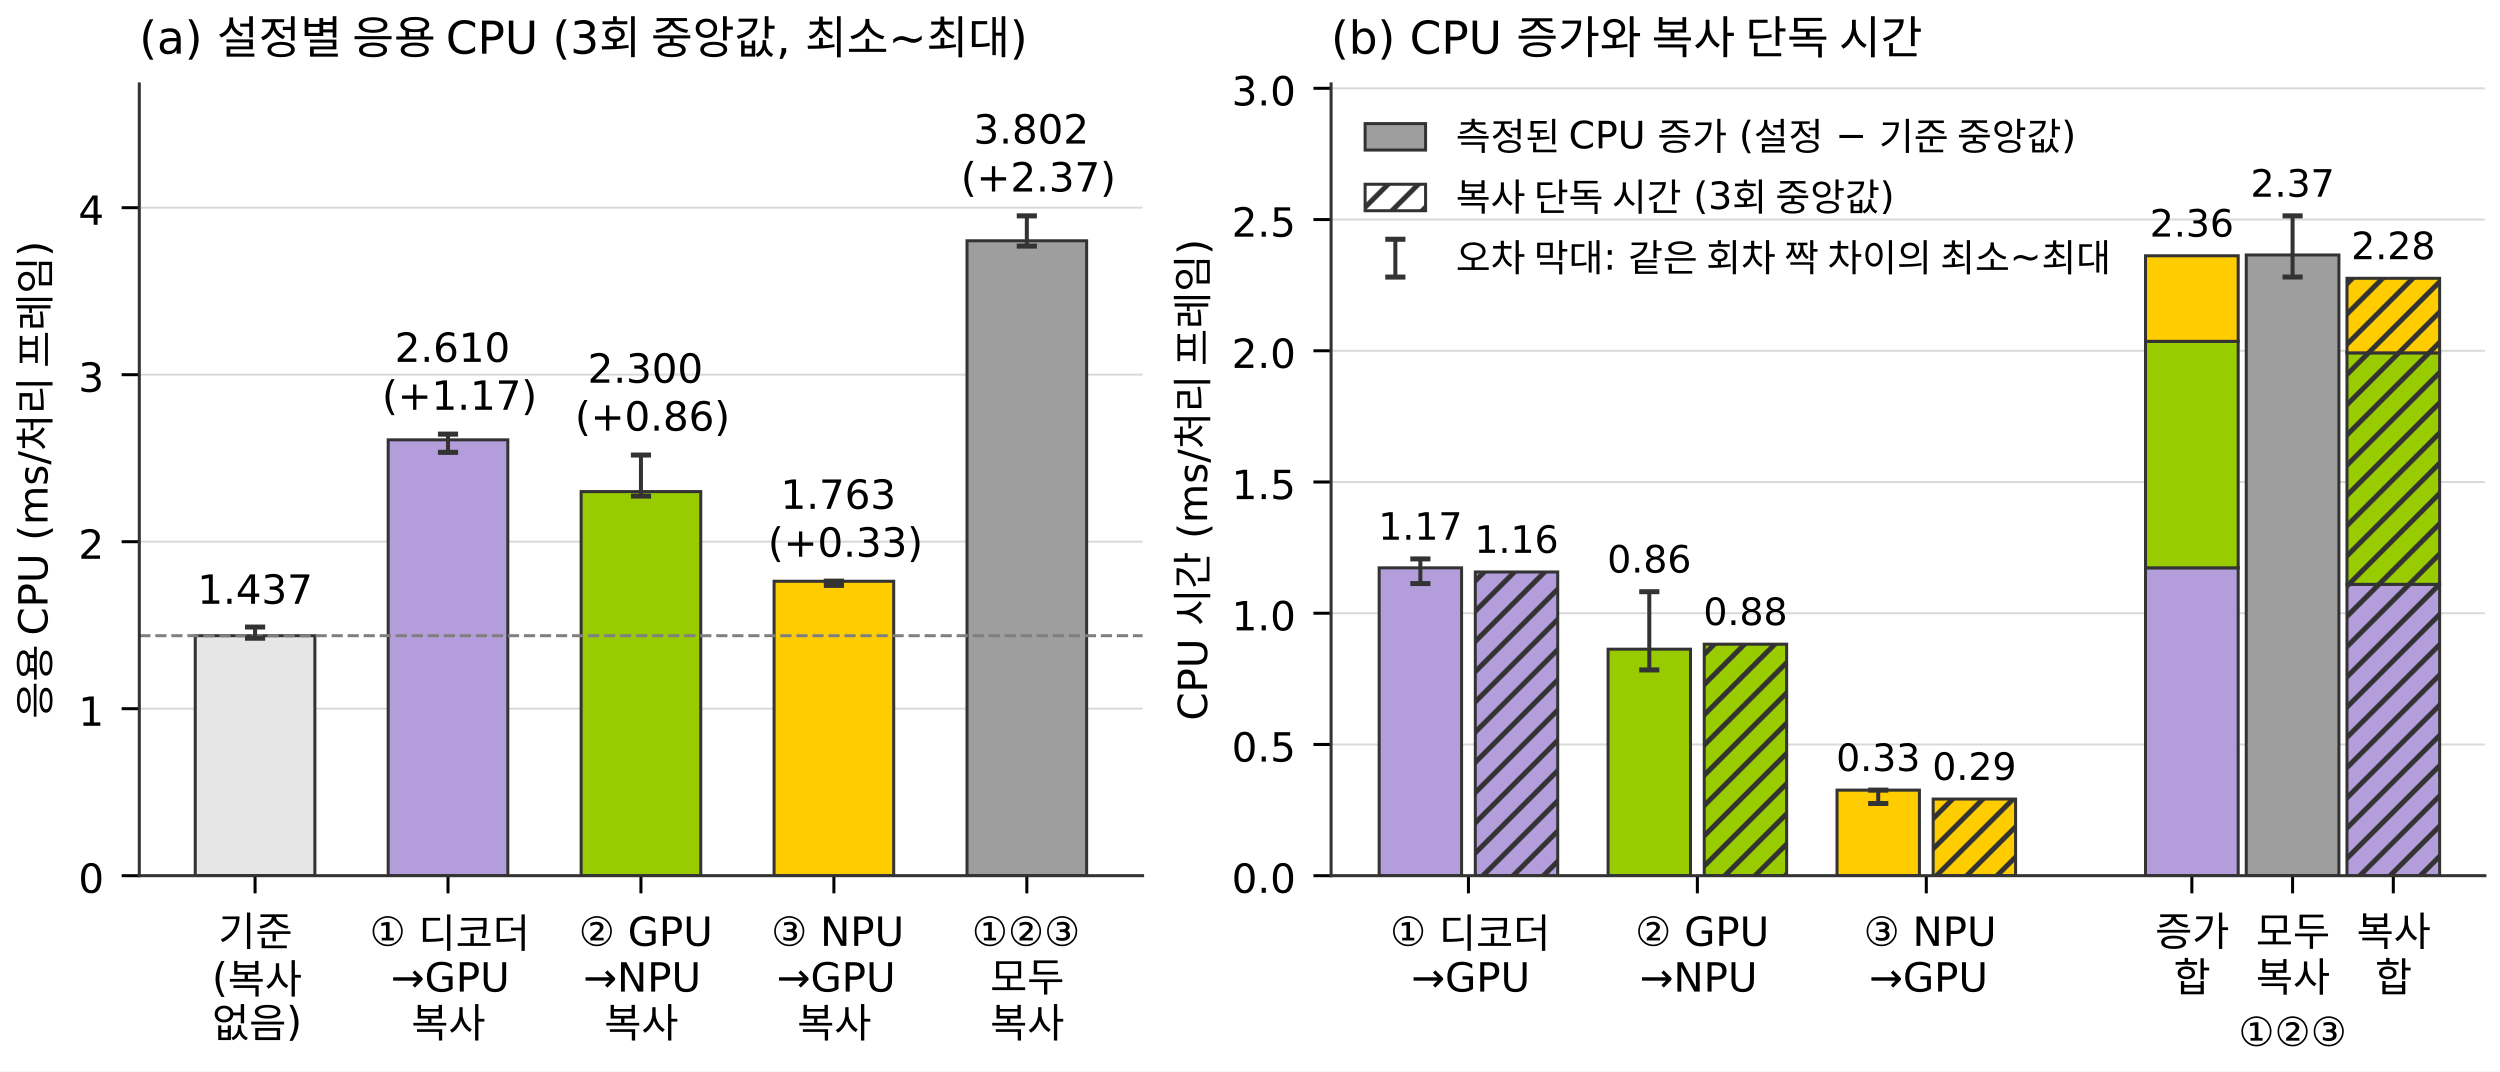
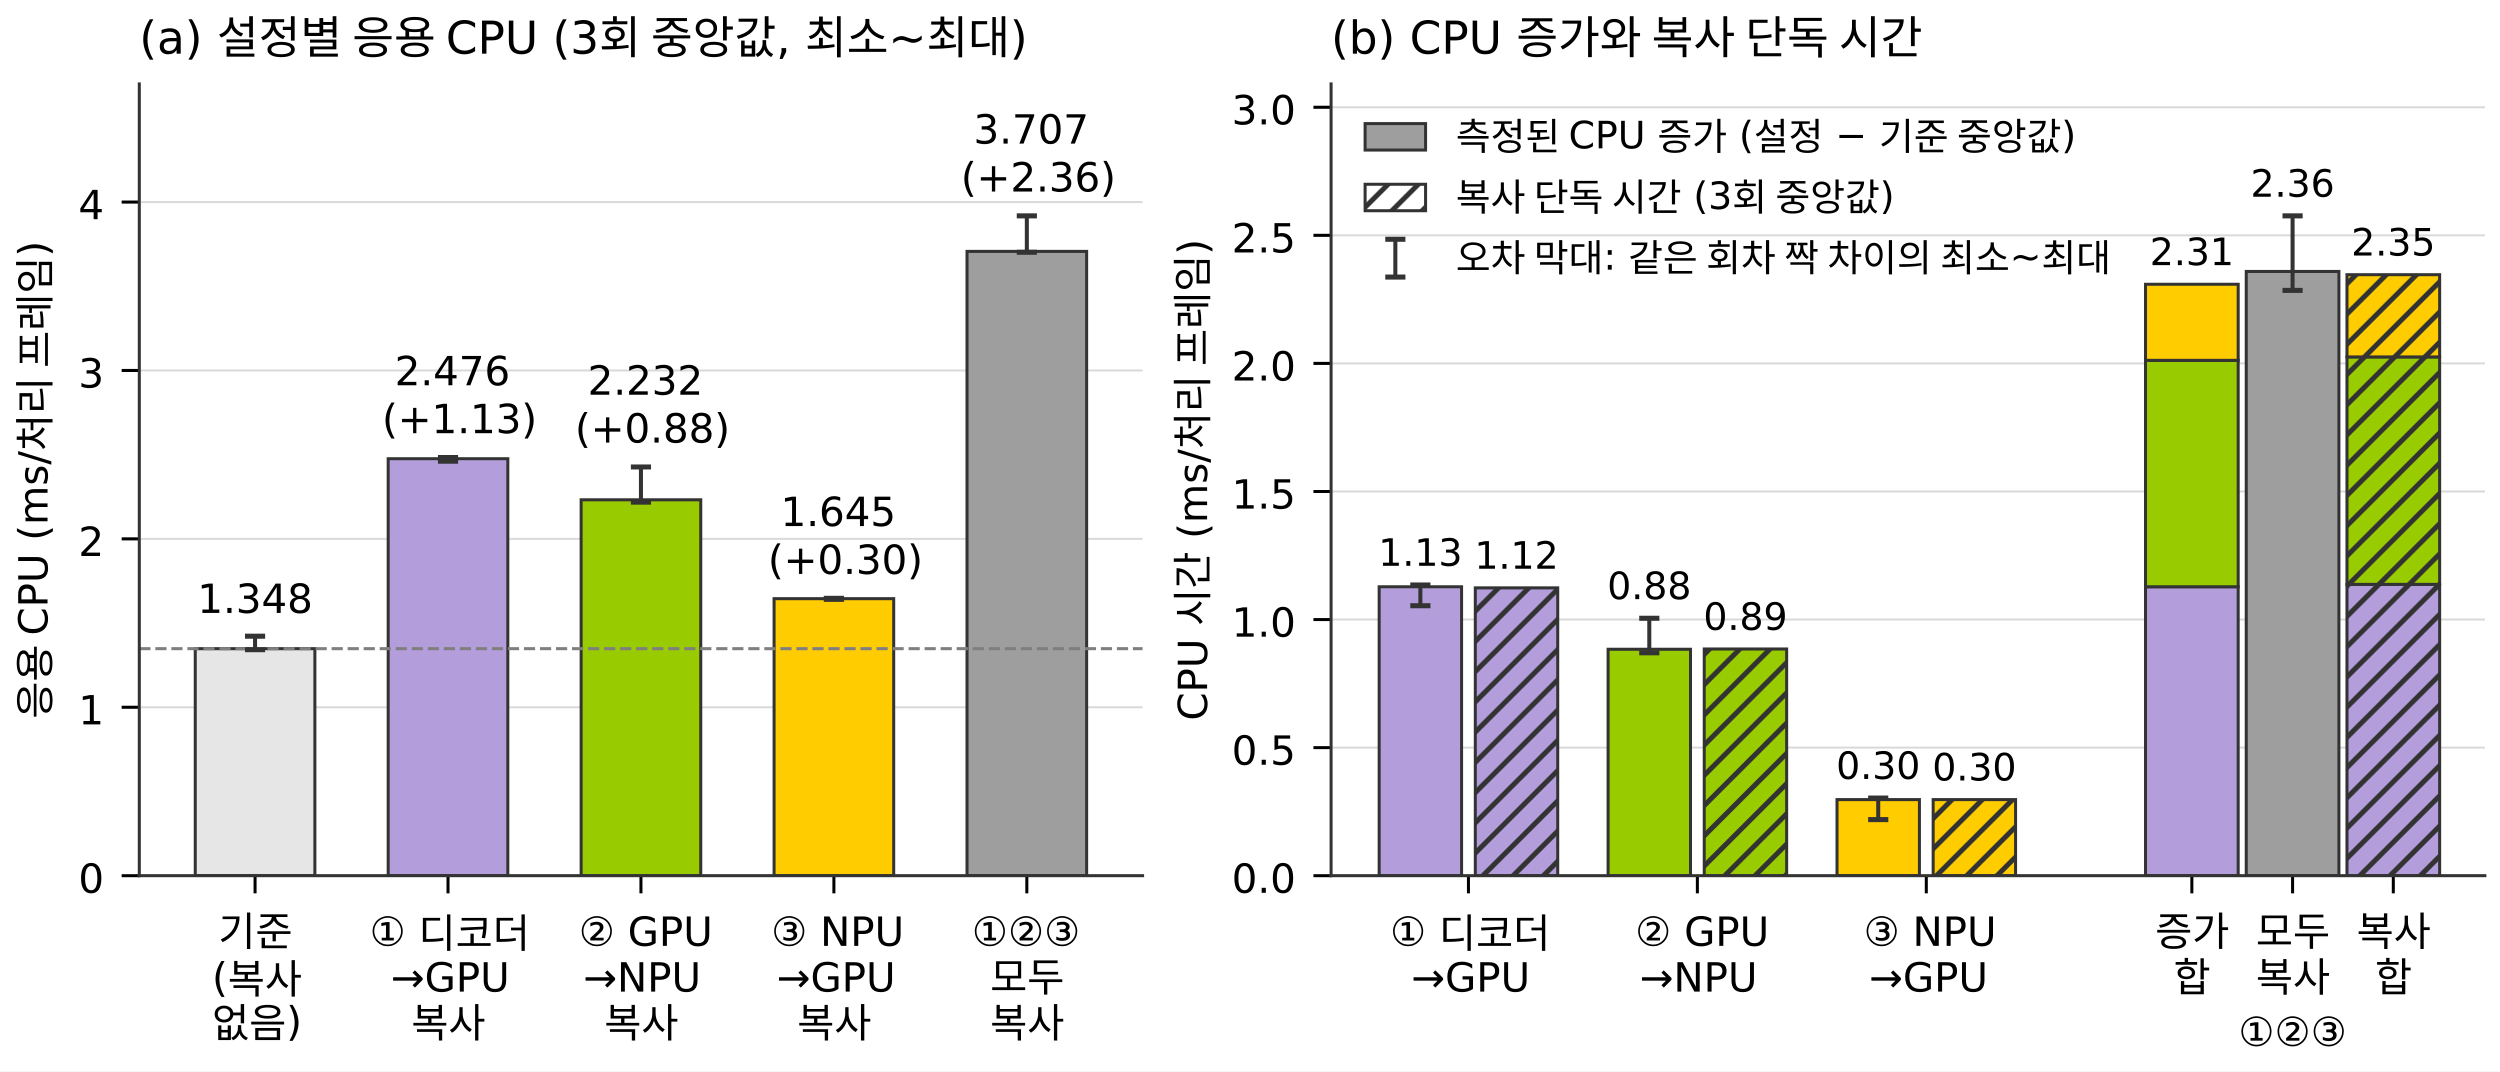
<svg xmlns="http://www.w3.org/2000/svg" xmlns:xlink="http://www.w3.org/1999/xlink" width="496.063pt" height="212.598pt" viewBox="0 0 496.063 212.598" version="1.1">
  <defs>
    <style type="text/css">*{stroke-linejoin: round; stroke-linecap: butt}</style>
  </defs>
  <g id="figure_1">
    <g id="patch_1">
      <path d="M 0 212.598  L 496.063 212.598  L 496.063 0  L 0 0  z " style="fill: #ffffff" />
    </g>
    <g id="axes_1">
      <g id="patch_2">
        <path d="M 27.64 173.758  L 226.72 173.758  L 226.72 16.65  L 27.64 16.65  z " style="fill: #ffffff" />
      </g>
      <g id="matplotlib.axis_1">
        <g id="xtick_1">
          <g id="line2d_1">
            <defs>
              <path id="mfd4e453d5d" d="M 0 0  L 0 3.5  " style="stroke: #000000; stroke-width: 0.6" />
            </defs>
            <g>
              <use xlink:href="#mfd4e453d5d" x="50.611" y="173.758" style="stroke: #000000; stroke-width: 0.6" />
            </g>
          </g>
          <g id="text_1">
            <text style="font-size: 8px; font-family: 'NanumSquare', 'UnDotum', 'DejaVu Sans'" transform="translate(43.33101 187.6782)">기준</text>
            <text style="font-size: 8px; font-family: 'NanumSquare', 'UnDotum', 'DejaVu Sans'" transform="translate(42.07914 196.7582)">(복사</text>
            <text style="font-size: 8px; font-family: 'NanumSquare', 'UnDotum', 'DejaVu Sans'" transform="translate(42.07914 205.8382)">없음)</text>
          </g>
        </g>
        <g id="xtick_2">
          <g id="line2d_2">
            <g>
              <use xlink:href="#mfd4e453d5d" x="88.896" y="173.758" style="stroke: #000000; stroke-width: 0.6" />
            </g>
          </g>
          <g id="text_2">
            <text style="font-size: 8px; font-family: 'NanumSquare', 'UnDotum', 'DejaVu Sans'" transform="translate(73.33563 187.6782)">① 디코더</text>
            <text style="font-size: 8px; font-family: 'NanumSquare', 'UnDotum', 'DejaVu Sans'" transform="translate(77.55188 196.7582)">→GPU</text>
            <text style="font-size: 8px; font-family: 'NanumSquare', 'UnDotum', 'DejaVu Sans'" transform="translate(81.61563 205.8382)">복사</text>
          </g>
        </g>
        <g id="xtick_3">
          <g id="line2d_3">
            <g>
              <use xlink:href="#mfd4e453d5d" x="127.18" y="173.758" style="stroke: #000000; stroke-width: 0.6" />
            </g>
          </g>
          <g id="text_3">
            <text style="font-size: 8px; font-family: 'NanumSquare', 'UnDotum', 'DejaVu Sans'" transform="translate(114.8365 187.6782)">② GPU</text>
            <text style="font-size: 8px; font-family: 'NanumSquare', 'UnDotum', 'DejaVu Sans'" transform="translate(115.7365 196.7582)">→NPU</text>
            <text style="font-size: 8px; font-family: 'NanumSquare', 'UnDotum', 'DejaVu Sans'" transform="translate(119.9002 205.8382)">복사</text>
          </g>
        </g>
        <g id="xtick_4">
          <g id="line2d_4">
            <g>
              <use xlink:href="#mfd4e453d5d" x="165.465" y="173.758" style="stroke: #000000; stroke-width: 0.6" />
            </g>
          </g>
          <g id="text_4">
            <text style="font-size: 8px; font-family: 'NanumSquare', 'UnDotum', 'DejaVu Sans'" transform="translate(153.0211 187.6782)">③ NPU</text>
            <text style="font-size: 8px; font-family: 'NanumSquare', 'UnDotum', 'DejaVu Sans'" transform="translate(154.1211 196.7582)">→GPU</text>
            <text style="font-size: 8px; font-family: 'NanumSquare', 'UnDotum', 'DejaVu Sans'" transform="translate(158.1849 205.8382)">복사</text>
          </g>
        </g>
        <g id="xtick_5">
          <g id="line2d_5">
            <g>
              <use xlink:href="#mfd4e453d5d" x="203.749" y="173.758" style="stroke: #000000; stroke-width: 0.6" />
            </g>
          </g>
          <g id="text_5">
            <text style="font-size: 8px; font-family: 'NanumSquare', 'UnDotum', 'DejaVu Sans'" transform="translate(192.8295 187.6782)">①②③</text>
            <text style="font-size: 8px; font-family: 'NanumSquare', 'UnDotum', 'DejaVu Sans'" transform="translate(196.4695 196.7582)">모두</text>
            <text style="font-size: 8px; font-family: 'NanumSquare', 'UnDotum', 'DejaVu Sans'" transform="translate(196.4695 205.8382)">복사</text>
          </g>
        </g>
      </g>
      <g id="matplotlib.axis_2">
        <g id="ytick_1">
          <g id="line2d_6">
            <path d="M 27.64 173.758  L 226.72 173.758  " clip-path="url(#c44498b6736)" style="fill: none; stroke: #d9d9d9; stroke-width: 0.4; stroke-linecap: square" />
          </g>
          <g id="line2d_7">
            <defs>
              <path id="m87a8d191d4" d="M 0 0  L -3.5 0  " style="stroke: #000000; stroke-width: 0.6" />
            </defs>
            <g>
              <use xlink:href="#m87a8d191d4" x="27.64" y="173.758" style="stroke: #000000; stroke-width: 0.6" />
            </g>
          </g>
          <g id="text_6">
            <text style="font-size: 8px; font-family: 'NanumSquare', 'UnDotum', 'DejaVu Sans'; text-anchor: end" x="20.64" y="177.158" transform="rotate(-0 20.64024 177.1582)">0</text>
          </g>
        </g>
        <g id="ytick_2">
          <g id="line2d_8">
-             <path d="M 27.64 140.621  L 226.72 140.621  " clip-path="url(#c44498b6736)" style="fill: none; stroke: #d9d9d9; stroke-width: 0.4; stroke-linecap: square" />
+             <path d="M 27.64 140.342  L 226.72 140.342  " clip-path="url(#c44498b6736)" style="fill: none; stroke: #d9d9d9; stroke-width: 0.4; stroke-linecap: square" />
          </g>
          <g id="line2d_9">
            <g>
-               <use xlink:href="#m87a8d191d4" x="27.64" y="140.621" style="stroke: #000000; stroke-width: 0.6" />
+               <use xlink:href="#m87a8d191d4" x="27.64" y="140.342" style="stroke: #000000; stroke-width: 0.6" />
            </g>
          </g>
          <g id="text_7">
-             <text style="font-size: 8px; font-family: 'NanumSquare', 'UnDotum', 'DejaVu Sans'; text-anchor: end" x="20.64" y="144.021" transform="rotate(-0 20.64024 144.0214)">1</text>
+             <text style="font-size: 8px; font-family: 'NanumSquare', 'UnDotum', 'DejaVu Sans'; text-anchor: end" x="20.64" y="143.742" transform="rotate(-0 20.64024 143.7423)">1</text>
          </g>
        </g>
        <g id="ytick_3">
          <g id="line2d_10">
-             <path d="M 27.64 107.485  L 226.72 107.485  " clip-path="url(#c44498b6736)" style="fill: none; stroke: #d9d9d9; stroke-width: 0.4; stroke-linecap: square" />
+             <path d="M 27.64 106.926  L 226.72 106.926  " clip-path="url(#c44498b6736)" style="fill: none; stroke: #d9d9d9; stroke-width: 0.4; stroke-linecap: square" />
          </g>
          <g id="line2d_11">
            <g>
-               <use xlink:href="#m87a8d191d4" x="27.64" y="107.485" style="stroke: #000000; stroke-width: 0.6" />
+               <use xlink:href="#m87a8d191d4" x="27.64" y="106.926" style="stroke: #000000; stroke-width: 0.6" />
            </g>
          </g>
          <g id="text_8">
-             <text style="font-size: 8px; font-family: 'NanumSquare', 'UnDotum', 'DejaVu Sans'; text-anchor: end" x="20.64" y="110.885" transform="rotate(-0 20.64024 110.8847)">2</text>
+             <text style="font-size: 8px; font-family: 'NanumSquare', 'UnDotum', 'DejaVu Sans'; text-anchor: end" x="20.64" y="110.326" transform="rotate(-0 20.64024 110.3265)">2</text>
          </g>
        </g>
        <g id="ytick_4">
          <g id="line2d_12">
-             <path d="M 27.64 74.348  L 226.72 74.348  " clip-path="url(#c44498b6736)" style="fill: none; stroke: #d9d9d9; stroke-width: 0.4; stroke-linecap: square" />
+             <path d="M 27.64 73.511  L 226.72 73.511  " clip-path="url(#c44498b6736)" style="fill: none; stroke: #d9d9d9; stroke-width: 0.4; stroke-linecap: square" />
          </g>
          <g id="line2d_13">
            <g>
-               <use xlink:href="#m87a8d191d4" x="27.64" y="74.348" style="stroke: #000000; stroke-width: 0.6" />
+               <use xlink:href="#m87a8d191d4" x="27.64" y="73.511" style="stroke: #000000; stroke-width: 0.6" />
            </g>
          </g>
          <g id="text_9">
-             <text style="font-size: 8px; font-family: 'NanumSquare', 'UnDotum', 'DejaVu Sans'; text-anchor: end" x="20.64" y="77.748" transform="rotate(-0 20.64024 77.74794)">3</text>
+             <text style="font-size: 8px; font-family: 'NanumSquare', 'UnDotum', 'DejaVu Sans'; text-anchor: end" x="20.64" y="76.911" transform="rotate(-0 20.64024 76.91065)">3</text>
          </g>
        </g>
        <g id="ytick_5">
          <g id="line2d_14">
-             <path d="M 27.64 41.211  L 226.72 41.211  " clip-path="url(#c44498b6736)" style="fill: none; stroke: #d9d9d9; stroke-width: 0.4; stroke-linecap: square" />
+             <path d="M 27.64 40.095  L 226.72 40.095  " clip-path="url(#c44498b6736)" style="fill: none; stroke: #d9d9d9; stroke-width: 0.4; stroke-linecap: square" />
          </g>
          <g id="line2d_15">
            <g>
-               <use xlink:href="#m87a8d191d4" x="27.64" y="41.211" style="stroke: #000000; stroke-width: 0.6" />
+               <use xlink:href="#m87a8d191d4" x="27.64" y="40.095" style="stroke: #000000; stroke-width: 0.6" />
            </g>
          </g>
          <g id="text_10">
-             <text style="font-size: 8px; font-family: 'NanumSquare', 'UnDotum', 'DejaVu Sans'; text-anchor: end" x="20.64" y="44.611" transform="rotate(-0 20.64024 44.6112)">4</text>
+             <text style="font-size: 8px; font-family: 'NanumSquare', 'UnDotum', 'DejaVu Sans'; text-anchor: end" x="20.64" y="43.495" transform="rotate(-0 20.64024 43.4948)">4</text>
          </g>
        </g>
        <g id="text_11">
          <text style="font-size: 8px; font-family: 'NanumSquare', 'UnDotum', 'DejaVu Sans'; text-anchor: middle" x="9.8" y="95.204" transform="rotate(-90 9.80024 95.20421)">응용 CPU (ms/처리 프레임)</text>
        </g>
      </g>
      <g id="patch_3">
-         <path d="M 38.743 173.758  L 62.479 173.758  L 62.479 126.141  L 38.743 126.141  z " clip-path="url(#c44498b6736)" style="fill: #e6e6e6; stroke: #333333; stroke-width: 0.6; stroke-linejoin: miter" />
+         <path d="M 38.743 173.758  L 62.479 173.758  L 62.479 128.714  L 38.743 128.714  z " clip-path="url(#c44498b6736)" style="fill: #e6e6e6; stroke: #333333; stroke-width: 0.6; stroke-linejoin: miter" />
      </g>
      <g id="patch_4">
-         <path d="M 77.027 173.758  L 100.764 173.758  L 100.764 87.271  L 77.027 87.271  z " clip-path="url(#c44498b6736)" style="fill: #b39ddb; stroke: #333333; stroke-width: 0.6; stroke-linejoin: miter" />
+         <path d="M 77.027 173.758  L 100.764 173.758  L 100.764 91.021  L 77.027 91.021  z " clip-path="url(#c44498b6736)" style="fill: #b39ddb; stroke: #333333; stroke-width: 0.6; stroke-linejoin: miter" />
      </g>
      <g id="patch_5">
-         <path d="M 115.312 173.758  L 139.048 173.758  L 139.048 97.544  L 115.312 97.544  z " clip-path="url(#c44498b6736)" style="fill: #99cc00; stroke: #333333; stroke-width: 0.6; stroke-linejoin: miter" />
+         <path d="M 115.312 173.758  L 139.048 173.758  L 139.048 99.174  L 115.312 99.174  z " clip-path="url(#c44498b6736)" style="fill: #99cc00; stroke: #333333; stroke-width: 0.6; stroke-linejoin: miter" />
      </g>
      <g id="patch_6">
-         <path d="M 153.597 173.758  L 177.333 173.758  L 177.333 115.338  L 153.597 115.338  z " clip-path="url(#c44498b6736)" style="fill: #ffcc00; stroke: #333333; stroke-width: 0.6; stroke-linejoin: miter" />
+         <path d="M 153.597 173.758  L 177.333 173.758  L 177.333 118.789  L 153.597 118.789  z " clip-path="url(#c44498b6736)" style="fill: #ffcc00; stroke: #333333; stroke-width: 0.6; stroke-linejoin: miter" />
      </g>
      <g id="patch_7">
-         <path d="M 191.881 173.758  L 215.618 173.758  L 215.618 47.772  L 191.881 47.772  z " clip-path="url(#c44498b6736)" style="fill: #9e9e9e; stroke: #333333; stroke-width: 0.6; stroke-linejoin: miter" />
+         <path d="M 191.881 173.758  L 215.618 173.758  L 215.618 49.886  L 191.881 49.886  z " clip-path="url(#c44498b6736)" style="fill: #9e9e9e; stroke: #333333; stroke-width: 0.6; stroke-linejoin: miter" />
      </g>
      <g id="line2d_16">
-         <path d="M 27.64 126.141  L 226.72 126.141  " clip-path="url(#c44498b6736)" style="fill: none; stroke-dasharray: 2.22,0.96; stroke-dashoffset: 0; stroke: #7f7f7f; stroke-width: 0.6" />
+         <path d="M 27.64 128.714  L 226.72 128.714  " clip-path="url(#c44498b6736)" style="fill: none; stroke-dasharray: 2.22,0.96; stroke-dashoffset: 0; stroke: #7f7f7f; stroke-width: 0.6" />
      </g>
      <g id="LineCollection_1">
-         <path d="M 50.611 126.638  L 50.611 124.418  " clip-path="url(#c44498b6736)" style="fill: none; stroke: #333333; stroke-width: 0.8" />
-         <path d="M 88.896 89.757  L 88.896 86.145  " clip-path="url(#c44498b6736)" style="fill: none; stroke: #333333; stroke-width: 0.8" />
-         <path d="M 127.18 98.438  L 127.18 90.287  " clip-path="url(#c44498b6736)" style="fill: none; stroke: #333333; stroke-width: 0.8" />
-         <path d="M 165.465 116.167  L 165.465 115.305  " clip-path="url(#c44498b6736)" style="fill: none; stroke: #333333; stroke-width: 0.8" />
-         <path d="M 203.749 48.833  L 203.749 42.835  " clip-path="url(#c44498b6736)" style="fill: none; stroke: #333333; stroke-width: 0.8" />
+         <path d="M 50.611 128.914  L 50.611 126.241  " clip-path="url(#c44498b6736)" style="fill: none; stroke: #333333; stroke-width: 0.8" />
+         <path d="M 88.896 91.522  L 88.896 90.787  " clip-path="url(#c44498b6736)" style="fill: none; stroke: #333333; stroke-width: 0.8" />
+         <path d="M 127.18 99.642  L 127.18 92.658  " clip-path="url(#c44498b6736)" style="fill: none; stroke: #333333; stroke-width: 0.8" />
+         <path d="M 165.465 118.923  L 165.465 118.722  " clip-path="url(#c44498b6736)" style="fill: none; stroke: #333333; stroke-width: 0.8" />
+         <path d="M 203.749 50.053  L 203.749 42.835  " clip-path="url(#c44498b6736)" style="fill: none; stroke: #333333; stroke-width: 0.8" />
      </g>
      <g id="line2d_17">
        <defs>
          <path id="m96f6c8546b" d="M 2 0  L -2 -0  " style="stroke: #333333" />
        </defs>
        <g clip-path="url(#c44498b6736)">
-           <use xlink:href="#m96f6c8546b" x="50.611" y="126.638" style="fill: #1f77b4; stroke: #333333" />
-           <use xlink:href="#m96f6c8546b" x="88.896" y="89.757" style="fill: #1f77b4; stroke: #333333" />
-           <use xlink:href="#m96f6c8546b" x="127.18" y="98.438" style="fill: #1f77b4; stroke: #333333" />
-           <use xlink:href="#m96f6c8546b" x="165.465" y="116.167" style="fill: #1f77b4; stroke: #333333" />
-           <use xlink:href="#m96f6c8546b" x="203.749" y="48.833" style="fill: #1f77b4; stroke: #333333" />
+           <use xlink:href="#m96f6c8546b" x="50.611" y="128.914" style="fill: #1f77b4; stroke: #333333" />
+           <use xlink:href="#m96f6c8546b" x="88.896" y="91.522" style="fill: #1f77b4; stroke: #333333" />
+           <use xlink:href="#m96f6c8546b" x="127.18" y="99.642" style="fill: #1f77b4; stroke: #333333" />
+           <use xlink:href="#m96f6c8546b" x="165.465" y="118.923" style="fill: #1f77b4; stroke: #333333" />
+           <use xlink:href="#m96f6c8546b" x="203.749" y="50.053" style="fill: #1f77b4; stroke: #333333" />
        </g>
      </g>
      <g id="line2d_18">
        <g clip-path="url(#c44498b6736)">
-           <use xlink:href="#m96f6c8546b" x="50.611" y="124.418" style="fill: #1f77b4; stroke: #333333" />
-           <use xlink:href="#m96f6c8546b" x="88.896" y="86.145" style="fill: #1f77b4; stroke: #333333" />
-           <use xlink:href="#m96f6c8546b" x="127.18" y="90.287" style="fill: #1f77b4; stroke: #333333" />
-           <use xlink:href="#m96f6c8546b" x="165.465" y="115.305" style="fill: #1f77b4; stroke: #333333" />
+           <use xlink:href="#m96f6c8546b" x="50.611" y="126.241" style="fill: #1f77b4; stroke: #333333" />
+           <use xlink:href="#m96f6c8546b" x="88.896" y="90.787" style="fill: #1f77b4; stroke: #333333" />
+           <use xlink:href="#m96f6c8546b" x="127.18" y="92.658" style="fill: #1f77b4; stroke: #333333" />
+           <use xlink:href="#m96f6c8546b" x="165.465" y="118.722" style="fill: #1f77b4; stroke: #333333" />
          <use xlink:href="#m96f6c8546b" x="203.749" y="42.835" style="fill: #1f77b4; stroke: #333333" />
        </g>
      </g>
      <g id="patch_8">
        <path d="M 27.64 173.758  L 27.64 16.65  " style="fill: none; stroke: #333333; stroke-width: 0.6; stroke-linejoin: miter; stroke-linecap: square" />
      </g>
      <g id="patch_9">
        <path d="M 27.64 173.758  L 226.72 173.758  " style="fill: none; stroke: #333333; stroke-width: 0.6; stroke-linejoin: miter; stroke-linecap: square" />
      </g>
      <g id="text_12">
-         <text style="font-size: 8px; font-family: 'NanumSquare', 'UnDotum', 'DejaVu Sans'; text-anchor: middle" x="50.611" y="119.803" transform="rotate(-0 50.61101 119.8027)">1.437</text>
+         <text style="font-size: 8px; font-family: 'NanumSquare', 'UnDotum', 'DejaVu Sans'; text-anchor: middle" x="50.611" y="121.626" transform="rotate(-0 50.61101 121.626)">1.348</text>
      </g>
      <g id="text_13">
-         <text style="font-size: 8px; font-family: 'NanumSquare', 'UnDotum', 'DejaVu Sans'" transform="translate(78.31563 71.80576)">2.610</text>
-         <text style="font-size: 8px; font-family: 'NanumSquare', 'UnDotum', 'DejaVu Sans'" transform="translate(75.81188 81.30976)">(+1.17)</text>
+         <text style="font-size: 8px; font-family: 'NanumSquare', 'UnDotum', 'DejaVu Sans'" transform="translate(78.31563 76.44777)">2.476</text>
+         <text style="font-size: 8px; font-family: 'NanumSquare', 'UnDotum', 'DejaVu Sans'" transform="translate(75.81188 85.95177)">(+1.13)</text>
      </g>
      <g id="text_14">
-         <text style="font-size: 8px; font-family: 'NanumSquare', 'UnDotum', 'DejaVu Sans'" transform="translate(116.6002 75.94785)">2.300</text>
-         <text style="font-size: 8px; font-family: 'NanumSquare', 'UnDotum', 'DejaVu Sans'" transform="translate(114.0965 85.45185)">(+0.86)</text>
+         <text style="font-size: 8px; font-family: 'NanumSquare', 'UnDotum', 'DejaVu Sans'" transform="translate(116.6002 78.31906)">2.232</text>
+         <text style="font-size: 8px; font-family: 'NanumSquare', 'UnDotum', 'DejaVu Sans'" transform="translate(114.0965 87.82306)">(+0.88)</text>
      </g>
      <g id="text_15">
-         <text style="font-size: 8px; font-family: 'NanumSquare', 'UnDotum', 'DejaVu Sans'" transform="translate(154.8849 100.9661)">1.763</text>
-         <text style="font-size: 8px; font-family: 'NanumSquare', 'UnDotum', 'DejaVu Sans'" transform="translate(152.3811 110.4701)">(+0.33)</text>
+         <text style="font-size: 8px; font-family: 'NanumSquare', 'UnDotum', 'DejaVu Sans'" transform="translate(154.8849 104.3834)">1.645</text>
+         <text style="font-size: 8px; font-family: 'NanumSquare', 'UnDotum', 'DejaVu Sans'" transform="translate(152.3811 113.8874)">(+0.30)</text>
      </g>
      <g id="text_16">
-         <text style="font-size: 8px; font-family: 'NanumSquare', 'UnDotum', 'DejaVu Sans'" transform="translate(193.1695 28.49603)">3.802</text>
-         <text style="font-size: 8px; font-family: 'NanumSquare', 'UnDotum', 'DejaVu Sans'" transform="translate(190.6657 38.00003)">(+2.37)</text>
+         <text style="font-size: 8px; font-family: 'NanumSquare', 'UnDotum', 'DejaVu Sans'" transform="translate(193.1695 28.49603)">3.707</text>
+         <text style="font-size: 8px; font-family: 'NanumSquare', 'UnDotum', 'DejaVu Sans'" transform="translate(190.6657 38.00003)">(+2.36)</text>
      </g>
      <g id="text_17">
        <text style="font-size: 9px; font-family: 'NanumSquare', 'UnDotum', 'DejaVu Sans'; text-anchor: start" x="27.64" y="10.65" transform="rotate(-0 27.64024 10.65024)">(a) 설정별 응용 CPU (3회 중앙값, 최소~최대)</text>
      </g>
    </g>
    <g id="axes_2">
      <g id="patch_10">
        <path d="M 264.121 173.758  L 493.063 173.758  L 493.063 16.65  L 264.121 16.65  z " style="fill: #ffffff" />
      </g>
      <g id="matplotlib.axis_3">
        <g id="xtick_6">
          <g id="line2d_19">
            <g>
              <use xlink:href="#mfd4e453d5d" x="291.376" y="173.758" style="stroke: #000000; stroke-width: 0.6" />
            </g>
          </g>
          <g id="text_18">
            <text style="font-size: 8px; font-family: 'NanumSquare', 'UnDotum', 'DejaVu Sans'" transform="translate(275.8157 187.6782)">① 디코더</text>
            <text style="font-size: 8px; font-family: 'NanumSquare', 'UnDotum', 'DejaVu Sans'" transform="translate(280.032 196.7582)">→GPU</text>
          </g>
        </g>
        <g id="xtick_7">
          <g id="line2d_20">
            <g>
              <use xlink:href="#mfd4e453d5d" x="336.801" y="173.758" style="stroke: #000000; stroke-width: 0.6" />
            </g>
          </g>
          <g id="text_19">
            <text style="font-size: 8px; font-family: 'NanumSquare', 'UnDotum', 'DejaVu Sans'" transform="translate(324.457 187.6782)">② GPU</text>
            <text style="font-size: 8px; font-family: 'NanumSquare', 'UnDotum', 'DejaVu Sans'" transform="translate(325.357 196.7582)">→NPU</text>
          </g>
        </g>
        <g id="xtick_8">
          <g id="line2d_21">
            <g>
              <use xlink:href="#mfd4e453d5d" x="382.226" y="173.758" style="stroke: #000000; stroke-width: 0.6" />
            </g>
          </g>
          <g id="text_20">
            <text style="font-size: 8px; font-family: 'NanumSquare', 'UnDotum', 'DejaVu Sans'" transform="translate(369.782 187.6782)">③ NPU</text>
            <text style="font-size: 8px; font-family: 'NanumSquare', 'UnDotum', 'DejaVu Sans'" transform="translate(370.882 196.7582)">→GPU</text>
          </g>
        </g>
        <g id="xtick_9">
          <g id="line2d_22">
            <g>
              <use xlink:href="#mfd4e453d5d" x="434.919" y="173.758" style="stroke: #000000; stroke-width: 0.6" />
            </g>
          </g>
          <g id="text_21">
            <text style="font-size: 8px; font-family: 'NanumSquare', 'UnDotum', 'DejaVu Sans'" transform="translate(427.6387 187.6782)">증가</text>
            <text style="font-size: 8px; font-family: 'NanumSquare', 'UnDotum', 'DejaVu Sans'" transform="translate(431.2787 196.7582)">합</text>
          </g>
        </g>
        <g id="xtick_10">
          <g id="line2d_23">
            <g>
              <use xlink:href="#mfd4e453d5d" x="454.906" y="173.758" style="stroke: #000000; stroke-width: 0.6" />
            </g>
          </g>
          <g id="text_22">
            <text style="font-size: 8px; font-family: 'NanumSquare', 'UnDotum', 'DejaVu Sans'" transform="translate(447.6257 187.6782)">모두</text>
            <text style="font-size: 8px; font-family: 'NanumSquare', 'UnDotum', 'DejaVu Sans'" transform="translate(447.6257 196.7582)">복사</text>
          </g>
        </g>
        <g id="xtick_11">
          <g id="line2d_24">
            <g>
              <use xlink:href="#mfd4e453d5d" x="474.893" y="173.758" style="stroke: #000000; stroke-width: 0.6" />
            </g>
          </g>
          <g id="text_23">
            <text style="font-size: 8px; font-family: 'NanumSquare', 'UnDotum', 'DejaVu Sans'" transform="translate(467.6128 187.6782)">복사</text>
            <text style="font-size: 8px; font-family: 'NanumSquare', 'UnDotum', 'DejaVu Sans'" transform="translate(471.2528 196.7582)">합</text>
          </g>
        </g>
      </g>
      <g id="matplotlib.axis_4">
        <g id="ytick_6">
          <g id="line2d_25">
            <path d="M 264.121 173.758  L 493.063 173.758  " clip-path="url(#ce40cc3da5a)" style="fill: none; stroke: #d9d9d9; stroke-width: 0.4; stroke-linecap: square" />
          </g>
          <g id="line2d_26">
            <g>
              <use xlink:href="#m87a8d191d4" x="264.121" y="173.758" style="stroke: #000000; stroke-width: 0.6" />
            </g>
          </g>
          <g id="text_24">
            <text style="font-size: 8px; font-family: 'NanumSquare', 'UnDotum', 'DejaVu Sans'; text-anchor: end" x="257.121" y="177.158" transform="rotate(-0 257.1207 177.1582)">0.0</text>
          </g>
        </g>
        <g id="ytick_7">
          <g id="line2d_27">
-             <path d="M 264.121 147.719  L 493.063 147.719  " clip-path="url(#ce40cc3da5a)" style="fill: none; stroke: #d9d9d9; stroke-width: 0.4; stroke-linecap: square" />
+             <path d="M 264.121 148.346  L 493.063 148.346  " clip-path="url(#ce40cc3da5a)" style="fill: none; stroke: #d9d9d9; stroke-width: 0.4; stroke-linecap: square" />
          </g>
          <g id="line2d_28">
            <g>
-               <use xlink:href="#m87a8d191d4" x="264.121" y="147.719" style="stroke: #000000; stroke-width: 0.6" />
+               <use xlink:href="#m87a8d191d4" x="264.121" y="148.346" style="stroke: #000000; stroke-width: 0.6" />
            </g>
          </g>
          <g id="text_25">
-             <text style="font-size: 8px; font-family: 'NanumSquare', 'UnDotum', 'DejaVu Sans'; text-anchor: end" x="257.121" y="151.119" transform="rotate(-0 257.1207 151.1193)">0.5</text>
+             <text style="font-size: 8px; font-family: 'NanumSquare', 'UnDotum', 'DejaVu Sans'; text-anchor: end" x="257.121" y="151.746" transform="rotate(-0 257.1207 151.7461)">0.5</text>
          </g>
        </g>
        <g id="ytick_8">
          <g id="line2d_29">
-             <path d="M 264.121 121.681  L 493.063 121.681  " clip-path="url(#ce40cc3da5a)" style="fill: none; stroke: #d9d9d9; stroke-width: 0.4; stroke-linecap: square" />
+             <path d="M 264.121 122.934  L 493.063 122.934  " clip-path="url(#ce40cc3da5a)" style="fill: none; stroke: #d9d9d9; stroke-width: 0.4; stroke-linecap: square" />
          </g>
          <g id="line2d_30">
            <g>
-               <use xlink:href="#m87a8d191d4" x="264.121" y="121.681" style="stroke: #000000; stroke-width: 0.6" />
+               <use xlink:href="#m87a8d191d4" x="264.121" y="122.934" style="stroke: #000000; stroke-width: 0.6" />
            </g>
          </g>
          <g id="text_26">
-             <text style="font-size: 8px; font-family: 'NanumSquare', 'UnDotum', 'DejaVu Sans'; text-anchor: end" x="257.121" y="125.081" transform="rotate(-0 257.1207 125.0805)">1.0</text>
+             <text style="font-size: 8px; font-family: 'NanumSquare', 'UnDotum', 'DejaVu Sans'; text-anchor: end" x="257.121" y="126.334" transform="rotate(-0 257.1207 126.3339)">1.0</text>
          </g>
        </g>
        <g id="ytick_9">
          <g id="line2d_31">
-             <path d="M 264.121 95.642  L 493.063 95.642  " clip-path="url(#ce40cc3da5a)" style="fill: none; stroke: #d9d9d9; stroke-width: 0.4; stroke-linecap: square" />
+             <path d="M 264.121 97.522  L 493.063 97.522  " clip-path="url(#ce40cc3da5a)" style="fill: none; stroke: #d9d9d9; stroke-width: 0.4; stroke-linecap: square" />
          </g>
          <g id="line2d_32">
            <g>
-               <use xlink:href="#m87a8d191d4" x="264.121" y="95.642" style="stroke: #000000; stroke-width: 0.6" />
+               <use xlink:href="#m87a8d191d4" x="264.121" y="97.522" style="stroke: #000000; stroke-width: 0.6" />
            </g>
          </g>
          <g id="text_27">
-             <text style="font-size: 8px; font-family: 'NanumSquare', 'UnDotum', 'DejaVu Sans'; text-anchor: end" x="257.121" y="99.042" transform="rotate(-0 257.1207 99.04166)">1.5</text>
+             <text style="font-size: 8px; font-family: 'NanumSquare', 'UnDotum', 'DejaVu Sans'; text-anchor: end" x="257.121" y="100.922" transform="rotate(-0 257.1207 100.9218)">1.5</text>
          </g>
        </g>
        <g id="ytick_10">
          <g id="line2d_33">
-             <path d="M 264.121 69.603  L 493.063 69.603  " clip-path="url(#ce40cc3da5a)" style="fill: none; stroke: #d9d9d9; stroke-width: 0.4; stroke-linecap: square" />
+             <path d="M 264.121 72.11  L 493.063 72.11  " clip-path="url(#ce40cc3da5a)" style="fill: none; stroke: #d9d9d9; stroke-width: 0.4; stroke-linecap: square" />
          </g>
          <g id="line2d_34">
            <g>
-               <use xlink:href="#m87a8d191d4" x="264.121" y="69.603" style="stroke: #000000; stroke-width: 0.6" />
+               <use xlink:href="#m87a8d191d4" x="264.121" y="72.11" style="stroke: #000000; stroke-width: 0.6" />
            </g>
          </g>
          <g id="text_28">
-             <text style="font-size: 8px; font-family: 'NanumSquare', 'UnDotum', 'DejaVu Sans'; text-anchor: end" x="257.121" y="73.003" transform="rotate(-0 257.1207 73.00283)">2.0</text>
+             <text style="font-size: 8px; font-family: 'NanumSquare', 'UnDotum', 'DejaVu Sans'; text-anchor: end" x="257.121" y="75.51" transform="rotate(-0 257.1207 75.50967)">2.0</text>
          </g>
        </g>
        <g id="ytick_11">
          <g id="line2d_35">
-             <path d="M 264.121 43.564  L 493.063 43.564  " clip-path="url(#ce40cc3da5a)" style="fill: none; stroke: #d9d9d9; stroke-width: 0.4; stroke-linecap: square" />
+             <path d="M 264.121 46.698  L 493.063 46.698  " clip-path="url(#ce40cc3da5a)" style="fill: none; stroke: #d9d9d9; stroke-width: 0.4; stroke-linecap: square" />
          </g>
          <g id="line2d_36">
            <g>
-               <use xlink:href="#m87a8d191d4" x="264.121" y="43.564" style="stroke: #000000; stroke-width: 0.6" />
+               <use xlink:href="#m87a8d191d4" x="264.121" y="46.698" style="stroke: #000000; stroke-width: 0.6" />
            </g>
          </g>
          <g id="text_29">
-             <text style="font-size: 8px; font-family: 'NanumSquare', 'UnDotum', 'DejaVu Sans'; text-anchor: end" x="257.121" y="46.964" transform="rotate(-0 257.1207 46.96399)">2.5</text>
+             <text style="font-size: 8px; font-family: 'NanumSquare', 'UnDotum', 'DejaVu Sans'; text-anchor: end" x="257.121" y="50.098" transform="rotate(-0 257.1207 50.09754)">2.5</text>
          </g>
        </g>
        <g id="ytick_12">
          <g id="line2d_37">
-             <path d="M 264.121 17.525  L 493.063 17.525  " clip-path="url(#ce40cc3da5a)" style="fill: none; stroke: #d9d9d9; stroke-width: 0.4; stroke-linecap: square" />
+             <path d="M 264.121 21.285  L 493.063 21.285  " clip-path="url(#ce40cc3da5a)" style="fill: none; stroke: #d9d9d9; stroke-width: 0.4; stroke-linecap: square" />
          </g>
          <g id="line2d_38">
            <g>
-               <use xlink:href="#m87a8d191d4" x="264.121" y="17.525" style="stroke: #000000; stroke-width: 0.6" />
+               <use xlink:href="#m87a8d191d4" x="264.121" y="21.285" style="stroke: #000000; stroke-width: 0.6" />
            </g>
          </g>
          <g id="text_30">
-             <text style="font-size: 8px; font-family: 'NanumSquare', 'UnDotum', 'DejaVu Sans'; text-anchor: end" x="257.121" y="20.925" transform="rotate(-0 257.1207 20.92515)">3.0</text>
+             <text style="font-size: 8px; font-family: 'NanumSquare', 'UnDotum', 'DejaVu Sans'; text-anchor: end" x="257.121" y="24.685" transform="rotate(-0 257.1207 24.68541)">3.0</text>
          </g>
        </g>
        <g id="text_31">
          <text style="font-size: 8px; font-family: 'NanumSquare', 'UnDotum', 'DejaVu Sans'; text-anchor: middle" x="239.521" y="95.204" transform="rotate(-90 239.5207 95.20421)">CPU 시간 (ms/처리 프레임)</text>
        </g>
      </g>
      <g id="patch_11">
-         <path d="M 273.66 173.758  L 290.013 173.758  L 290.013 112.671  L 273.66 112.671  z " clip-path="url(#ce40cc3da5a)" style="fill: #b39ddb; stroke: #333333; stroke-width: 0.6; stroke-linejoin: miter" />
+         <path d="M 273.66 173.758  L 290.013 173.758  L 290.013 116.428  L 273.66 116.428  z " clip-path="url(#ce40cc3da5a)" style="fill: #b39ddb; stroke: #333333; stroke-width: 0.6; stroke-linejoin: miter" />
      </g>
      <g id="patch_12">
-         <path d="M 292.738 173.758  L 309.091 173.758  L 309.091 113.499  L 292.738 113.499  z " clip-path="url(#ce40cc3da5a)" style="fill: url(#h30cc6f8ac6); stroke: #333333; stroke-width: 0.6; stroke-linejoin: miter" />
+         <path d="M 292.738 173.758  L 309.091 173.758  L 309.091 116.646  L 292.738 116.646  z " clip-path="url(#ce40cc3da5a)" style="fill: url(#h30cc6f8ac6); stroke: #333333; stroke-width: 0.6; stroke-linejoin: miter" />
      </g>
      <g id="patch_13">
-         <path d="M 319.085 173.758  L 335.438 173.758  L 335.438 128.815  L 319.085 128.815  z " clip-path="url(#ce40cc3da5a)" style="fill: #99cc00; stroke: #333333; stroke-width: 0.6; stroke-linejoin: miter" />
+         <path d="M 319.085 173.758  L 335.438 173.758  L 335.438 128.83  L 319.085 128.83  z " clip-path="url(#ce40cc3da5a)" style="fill: #99cc00; stroke: #333333; stroke-width: 0.6; stroke-linejoin: miter" />
      </g>
      <g id="patch_14">
-         <path d="M 338.163 173.758  L 354.516 173.758  L 354.516 127.826  L 338.163 127.826  z " clip-path="url(#ce40cc3da5a)" style="fill: url(#hc7118ee50c); stroke: #333333; stroke-width: 0.6; stroke-linejoin: miter" />
+         <path d="M 338.163 173.758  L 354.516 173.758  L 354.516 128.779  L 338.163 128.779  z " clip-path="url(#ce40cc3da5a)" style="fill: url(#hc7118ee50c); stroke: #333333; stroke-width: 0.6; stroke-linejoin: miter" />
      </g>
      <g id="patch_15">
-         <path d="M 364.51 173.758  L 380.863 173.758  L 380.863 156.781  L 364.51 156.781  z " clip-path="url(#ce40cc3da5a)" style="fill: #ffcc00; stroke: #333333; stroke-width: 0.6; stroke-linejoin: miter" />
+         <path d="M 364.51 173.758  L 380.863 173.758  L 380.863 158.663  L 364.51 158.663  z " clip-path="url(#ce40cc3da5a)" style="fill: #ffcc00; stroke: #333333; stroke-width: 0.6; stroke-linejoin: miter" />
      </g>
      <g id="patch_16">
-         <path d="M 383.588 173.758  L 399.941 173.758  L 399.941 158.552  L 383.588 158.552  z " clip-path="url(#ce40cc3da5a)" style="fill: url(#h24ec6fb6d8); stroke: #333333; stroke-width: 0.6; stroke-linejoin: miter" />
+         <path d="M 383.588 173.758  L 399.941 173.758  L 399.941 158.663  L 383.588 158.663  z " clip-path="url(#ce40cc3da5a)" style="fill: url(#h24ec6fb6d8); stroke: #333333; stroke-width: 0.6; stroke-linejoin: miter" />
      </g>
      <g id="patch_17">
-         <path d="M 425.725 173.758  L 444.113 173.758  L 444.113 112.671  L 425.725 112.671  z " clip-path="url(#ce40cc3da5a)" style="fill: #b39ddb; stroke: #333333; stroke-width: 0.6; stroke-linejoin: miter" />
+         <path d="M 425.725 173.758  L 444.113 173.758  L 444.113 116.428  L 425.725 116.428  z " clip-path="url(#ce40cc3da5a)" style="fill: #b39ddb; stroke: #333333; stroke-width: 0.6; stroke-linejoin: miter" />
      </g>
      <g id="patch_18">
-         <path d="M 425.725 112.671  L 444.113 112.671  L 444.113 67.728  L 425.725 67.728  z " clip-path="url(#ce40cc3da5a)" style="fill: #99cc00; stroke: #333333; stroke-width: 0.6; stroke-linejoin: miter" />
+         <path d="M 425.725 116.428  L 444.113 116.428  L 444.113 71.5  L 425.725 71.5  z " clip-path="url(#ce40cc3da5a)" style="fill: #99cc00; stroke: #333333; stroke-width: 0.6; stroke-linejoin: miter" />
      </g>
      <g id="patch_19">
-         <path d="M 425.725 67.728  L 444.113 67.728  L 444.113 50.751  L 425.725 50.751  z " clip-path="url(#ce40cc3da5a)" style="fill: #ffcc00; stroke: #333333; stroke-width: 0.6; stroke-linejoin: miter" />
+         <path d="M 425.725 71.5  L 444.113 71.5  L 444.113 56.405  L 425.725 56.405  z " clip-path="url(#ce40cc3da5a)" style="fill: #ffcc00; stroke: #333333; stroke-width: 0.6; stroke-linejoin: miter" />
      </g>
      <g id="patch_20">
-         <path d="M 445.712 173.758  L 464.1 173.758  L 464.1 50.594  L 445.712 50.594  z " clip-path="url(#ce40cc3da5a)" style="fill: #9e9e9e; stroke: #333333; stroke-width: 0.6; stroke-linejoin: miter" />
+         <path d="M 445.712 173.758  L 464.1 173.758  L 464.1 53.864  L 445.712 53.864  z " clip-path="url(#ce40cc3da5a)" style="fill: #9e9e9e; stroke: #333333; stroke-width: 0.6; stroke-linejoin: miter" />
      </g>
      <g id="patch_21">
-         <path d="M 465.699 173.758  L 484.087 173.758  L 484.087 115.945  L 465.699 115.945  z " clip-path="url(#ce40cc3da5a)" style="fill: url(#h30cc6f8ac6); stroke: #333333; stroke-width: 0.6; stroke-linejoin: miter" />
+         <path d="M 465.699 173.758  L 484.087 173.758  L 484.087 115.953  L 465.699 115.953  z " clip-path="url(#ce40cc3da5a)" style="fill: url(#h30cc6f8ac6); stroke: #333333; stroke-width: 0.6; stroke-linejoin: miter" />
      </g>
      <g id="patch_22">
-         <path d="M 465.699 115.945  L 484.087 115.945  L 484.087 70.013  L 465.699 70.013  z " clip-path="url(#ce40cc3da5a)" style="fill: url(#hc7118ee50c); stroke: #333333; stroke-width: 0.6; stroke-linejoin: miter" />
+         <path d="M 465.699 115.953  L 484.087 115.953  L 484.087 70.821  L 465.699 70.821  z " clip-path="url(#ce40cc3da5a)" style="fill: url(#hc7118ee50c); stroke: #333333; stroke-width: 0.6; stroke-linejoin: miter" />
      </g>
      <g id="patch_23">
-         <path d="M 465.699 70.013  L 484.087 70.013  L 484.087 55.223  L 465.699 55.223  z " clip-path="url(#ce40cc3da5a)" style="fill: url(#h24ec6fb6d8); stroke: #333333; stroke-width: 0.6; stroke-linejoin: miter" />
+         <path d="M 465.699 70.821  L 484.087 70.821  L 484.087 54.506  L 465.699 54.506  z " clip-path="url(#ce40cc3da5a)" style="fill: url(#h24ec6fb6d8); stroke: #333333; stroke-width: 0.6; stroke-linejoin: miter" />
      </g>
      <g id="LineCollection_2">
-         <path d="M 281.836 115.796  L 281.836 110.9  " clip-path="url(#ce40cc3da5a)" style="fill: none; stroke: #333333; stroke-width: 0.8" />
+         <path d="M 281.836 120.189  L 281.836 116.073  " clip-path="url(#ce40cc3da5a)" style="fill: none; stroke: #333333; stroke-width: 0.8" />
      </g>
      <g id="line2d_39">
        <g clip-path="url(#ce40cc3da5a)">
-           <use xlink:href="#m96f6c8546b" x="281.836" y="115.796" style="fill: #1f77b4; stroke: #333333" />
+           <use xlink:href="#m96f6c8546b" x="281.836" y="120.189" style="fill: #1f77b4; stroke: #333333" />
        </g>
      </g>
      <g id="line2d_40">
        <g clip-path="url(#ce40cc3da5a)">
-           <use xlink:href="#m96f6c8546b" x="281.836" y="110.9" style="fill: #1f77b4; stroke: #333333" />
+           <use xlink:href="#m96f6c8546b" x="281.836" y="116.073" style="fill: #1f77b4; stroke: #333333" />
        </g>
      </g>
      <g id="LineCollection_3">
-         <path d="M 327.261 132.929  L 327.261 117.41  " clip-path="url(#ce40cc3da5a)" style="fill: none; stroke: #333333; stroke-width: 0.8" />
+         <path d="M 327.261 129.541  L 327.261 122.68  " clip-path="url(#ce40cc3da5a)" style="fill: none; stroke: #333333; stroke-width: 0.8" />
      </g>
      <g id="line2d_41">
        <g clip-path="url(#ce40cc3da5a)">
-           <use xlink:href="#m96f6c8546b" x="327.261" y="132.929" style="fill: #1f77b4; stroke: #333333" />
+           <use xlink:href="#m96f6c8546b" x="327.261" y="129.541" style="fill: #1f77b4; stroke: #333333" />
        </g>
      </g>
      <g id="line2d_42">
        <g clip-path="url(#ce40cc3da5a)">
-           <use xlink:href="#m96f6c8546b" x="327.261" y="117.41" style="fill: #1f77b4; stroke: #333333" />
+           <use xlink:href="#m96f6c8546b" x="327.261" y="122.68" style="fill: #1f77b4; stroke: #333333" />
        </g>
      </g>
      <g id="LineCollection_4">
-         <path d="M 372.686 159.437  L 372.686 156.781  " clip-path="url(#ce40cc3da5a)" style="fill: none; stroke: #333333; stroke-width: 0.8" />
+         <path d="M 372.686 162.628  L 372.686 158.358  " clip-path="url(#ce40cc3da5a)" style="fill: none; stroke: #333333; stroke-width: 0.8" />
      </g>
      <g id="line2d_43">
        <g clip-path="url(#ce40cc3da5a)">
-           <use xlink:href="#m96f6c8546b" x="372.686" y="159.437" style="fill: #1f77b4; stroke: #333333" />
+           <use xlink:href="#m96f6c8546b" x="372.686" y="162.628" style="fill: #1f77b4; stroke: #333333" />
        </g>
      </g>
      <g id="line2d_44">
        <g clip-path="url(#ce40cc3da5a)">
-           <use xlink:href="#m96f6c8546b" x="372.686" y="156.781" style="fill: #1f77b4; stroke: #333333" />
+           <use xlink:href="#m96f6c8546b" x="372.686" y="158.358" style="fill: #1f77b4; stroke: #333333" />
        </g>
      </g>
      <g id="LineCollection_5">
-         <path d="M 454.906 54.969  L 454.906 42.835  " clip-path="url(#ce40cc3da5a)" style="fill: none; stroke: #333333; stroke-width: 0.8" />
+         <path d="M 454.906 57.625  L 454.906 42.835  " clip-path="url(#ce40cc3da5a)" style="fill: none; stroke: #333333; stroke-width: 0.8" />
      </g>
      <g id="line2d_45">
        <g clip-path="url(#ce40cc3da5a)">
-           <use xlink:href="#m96f6c8546b" x="454.906" y="54.969" style="fill: #1f77b4; stroke: #333333" />
+           <use xlink:href="#m96f6c8546b" x="454.906" y="57.625" style="fill: #1f77b4; stroke: #333333" />
        </g>
      </g>
      <g id="line2d_46">
        <g clip-path="url(#ce40cc3da5a)">
          <use xlink:href="#m96f6c8546b" x="454.906" y="42.835" style="fill: #1f77b4; stroke: #333333" />
        </g>
      </g>
      <g id="patch_24">
        <path d="M 264.121 173.758  L 264.121 16.65  " style="fill: none; stroke: #333333; stroke-width: 0.6; stroke-linejoin: miter; stroke-linecap: square" />
      </g>
      <g id="patch_25">
        <path d="M 264.121 173.758  L 493.063 173.758  " style="fill: none; stroke: #333333; stroke-width: 0.6; stroke-linejoin: miter; stroke-linecap: square" />
      </g>
      <g id="text_32">
-         <text style="font-size: 7.5px; font-family: 'NanumSquare', 'UnDotum', 'DejaVu Sans'; text-anchor: middle" x="281.836" y="107.103" transform="rotate(-0 281.8365 107.1026)">1.17</text>
+         <text style="font-size: 7.5px; font-family: 'NanumSquare', 'UnDotum', 'DejaVu Sans'; text-anchor: middle" x="281.836" y="112.275" transform="rotate(-0 281.8365 112.2749)">1.13</text>
      </g>
      <g id="text_33">
-         <text style="font-size: 7.5px; font-family: 'NanumSquare', 'UnDotum', 'DejaVu Sans'; text-anchor: middle" x="300.915" y="109.701" transform="rotate(-0 300.915 109.7014)">1.16</text>
+         <text style="font-size: 7.5px; font-family: 'NanumSquare', 'UnDotum', 'DejaVu Sans'; text-anchor: middle" x="300.915" y="112.848" transform="rotate(-0 300.915 112.8482)">1.12</text>
      </g>
      <g id="text_34">
-         <text style="font-size: 7.5px; font-family: 'NanumSquare', 'UnDotum', 'DejaVu Sans'; text-anchor: middle" x="327.261" y="113.612" transform="rotate(-0 327.2615 113.6123)">0.86</text>
+         <text style="font-size: 7.5px; font-family: 'NanumSquare', 'UnDotum', 'DejaVu Sans'; text-anchor: middle" x="327.261" y="118.882" transform="rotate(-0 327.2615 118.882)">0.88</text>
      </g>
      <g id="text_35">
-         <text style="font-size: 7.5px; font-family: 'NanumSquare', 'UnDotum', 'DejaVu Sans'; text-anchor: middle" x="346.34" y="124.028" transform="rotate(-0 346.34 124.0279)">0.88</text>
+         <text style="font-size: 7.5px; font-family: 'NanumSquare', 'UnDotum', 'DejaVu Sans'; text-anchor: middle" x="346.34" y="124.981" transform="rotate(-0 346.34 124.9809)">0.89</text>
      </g>
      <g id="text_36">
-         <text style="font-size: 7.5px; font-family: 'NanumSquare', 'UnDotum', 'DejaVu Sans'; text-anchor: middle" x="372.686" y="152.983" transform="rotate(-0 372.6865 152.9831)">0.33</text>
+         <text style="font-size: 7.5px; font-family: 'NanumSquare', 'UnDotum', 'DejaVu Sans'; text-anchor: middle" x="372.686" y="154.561" transform="rotate(-0 372.6865 154.5606)">0.30</text>
      </g>
      <g id="text_37">
-         <text style="font-size: 7.5px; font-family: 'NanumSquare', 'UnDotum', 'DejaVu Sans'; text-anchor: middle" x="391.765" y="154.754" transform="rotate(-0 391.765 154.7537)">0.29</text>
+         <text style="font-size: 7.5px; font-family: 'NanumSquare', 'UnDotum', 'DejaVu Sans'; text-anchor: middle" x="391.765" y="154.866" transform="rotate(-0 391.765 154.8656)">0.30</text>
      </g>
      <g id="text_38">
-         <text style="font-size: 7.5px; font-family: 'NanumSquare', 'UnDotum', 'DejaVu Sans'; text-anchor: middle" x="434.919" y="46.953" transform="rotate(-0 434.9187 46.95291)">2.36</text>
+         <text style="font-size: 7.5px; font-family: 'NanumSquare', 'UnDotum', 'DejaVu Sans'; text-anchor: middle" x="434.919" y="52.607" transform="rotate(-0 434.9187 52.60718)">2.31</text>
      </g>
      <g id="text_39">
-         <text style="font-size: 7.5px; font-family: 'NanumSquare', 'UnDotum', 'DejaVu Sans'; text-anchor: middle" x="454.906" y="39.037" transform="rotate(-0 454.9057 39.0371)">2.37</text>
+         <text style="font-size: 7.5px; font-family: 'NanumSquare', 'UnDotum', 'DejaVu Sans'; text-anchor: middle" x="454.906" y="39.037" transform="rotate(-0 454.9057 39.0371)">2.36</text>
      </g>
      <g id="text_40">
-         <text style="font-size: 7.5px; font-family: 'NanumSquare', 'UnDotum', 'DejaVu Sans'; text-anchor: middle" x="474.893" y="51.425" transform="rotate(-0 474.8928 51.42506)">2.28</text>
+         <text style="font-size: 7.5px; font-family: 'NanumSquare', 'UnDotum', 'DejaVu Sans'; text-anchor: middle" x="474.893" y="50.709" transform="rotate(-0 474.8928 50.70857)">2.35</text>
      </g>
      <g id="text_41">
        <text style="font-size: 8px; font-family: 'NanumSquare', 'UnDotum', 'DejaVu Sans'; text-anchor: middle" x="454.906" y="207.558" transform="rotate(-0 454.9057 207.5582)">①②③</text>
      </g>
      <g id="text_42">
        <text style="font-size: 9px; font-family: 'NanumSquare', 'UnDotum', 'DejaVu Sans'; text-anchor: start" x="264.121" y="10.65" transform="rotate(-0 264.1207 10.65024)">(b) CPU 증가와 복사 단독 시간</text>
      </g>
      <g id="legend_1">
        <g id="patch_26">
          <path d="M 270.871 29.775  L 282.871 29.775  L 282.871 24.525  L 270.871 24.525  z " style="fill: #9e9e9e; stroke: #333333; stroke-width: 0.6; stroke-linejoin: miter" />
        </g>
        <g id="text_43">
          <text style="font-size: 7.5px; font-family: 'NanumSquare', 'UnDotum', 'DejaVu Sans'; text-anchor: start" x="288.871" y="29.775" transform="rotate(-0 288.8707 29.77524)">측정된 CPU 증가 (설정 − 기준 중앙값)</text>
        </g>
        <g id="patch_27">
          <path d="M 270.871 41.813  L 282.871 41.813  L 282.871 36.563  L 270.871 36.563  z " style="fill: url(#hbc63735bc1); stroke: #333333; stroke-width: 0.6; stroke-linejoin: miter" />
        </g>
        <g id="text_44">
          <text style="font-size: 7.5px; font-family: 'NanumSquare', 'UnDotum', 'DejaVu Sans'; text-anchor: start" x="288.871" y="41.813" transform="rotate(-0 288.8707 41.81274)">복사 단독 시간 (3회 중앙값)</text>
        </g>
        <g id="LineCollection_6">
          <path d="M 276.871 54.975  L 276.871 47.475  " style="fill: none; stroke: #333333; stroke-width: 0.8" />
        </g>
        <g id="line2d_47">
          <g>
            <use xlink:href="#m96f6c8546b" x="276.871" y="54.975" style="fill: #1f77b4; stroke: #333333" />
          </g>
        </g>
        <g id="line2d_48">
          <g>
            <use xlink:href="#m96f6c8546b" x="276.871" y="47.475" style="fill: #1f77b4; stroke: #333333" />
          </g>
        </g>
        <g id="text_45">
          <text style="font-size: 7.5px; font-family: 'NanumSquare', 'UnDotum', 'DejaVu Sans'; text-anchor: start" x="288.871" y="53.85" transform="rotate(-0 288.8707 53.85024)">오차 막대: 같은 회차 짝 차이의 최소~최대</text>
        </g>
      </g>
    </g>
  </g>
  <defs>
    <clipPath id="c44498b6736">
      <rect x="27.64" y="16.65" width="199.08" height="157.108" />
    </clipPath>
    <clipPath id="ce40cc3da5a">
      <rect x="264.121" y="16.65" width="228.942" height="157.108" />
    </clipPath>
  </defs>
  <defs>
    <pattern id="h30cc6f8ac6" patternUnits="userSpaceOnUse" x="0" y="0" width="72" height="72">
      <rect x="0" y="0" width="73" height="73" fill="#b39ddb" />
      <path d="M -36 36  L 36 -36  M -33 39  L 39 -33  M -30 42  L 42 -30  M -27 45  L 45 -27  M -24 48  L 48 -24  M -21 51  L 51 -21  M -18 54  L 54 -18  M -15 57  L 57 -15  M -12 60  L 60 -12  M -9 63  L 63 -9  M -6 66  L 66 -6  M -3 69  L 69 -3  M 0 72  L 72 0  M 3 75  L 75 3  M 6 78  L 78 6  M 9 81  L 81 9  M 12 84  L 84 12  M 15 87  L 87 15  M 18 90  L 90 18  M 21 93  L 93 21  M 24 96  L 96 24  M 27 99  L 99 27  M 30 102  L 102 30  M 33 105  L 105 33  M 36 108  L 108 36  " style="fill: #333333; stroke: #333333; stroke-width: 1.0; stroke-linecap: butt; stroke-linejoin: miter" />
    </pattern>
    <pattern id="hc7118ee50c" patternUnits="userSpaceOnUse" x="0" y="0" width="72" height="72">
      <rect x="0" y="0" width="73" height="73" fill="#99cc00" />
      <path d="M -36 36  L 36 -36  M -33 39  L 39 -33  M -30 42  L 42 -30  M -27 45  L 45 -27  M -24 48  L 48 -24  M -21 51  L 51 -21  M -18 54  L 54 -18  M -15 57  L 57 -15  M -12 60  L 60 -12  M -9 63  L 63 -9  M -6 66  L 66 -6  M -3 69  L 69 -3  M 0 72  L 72 0  M 3 75  L 75 3  M 6 78  L 78 6  M 9 81  L 81 9  M 12 84  L 84 12  M 15 87  L 87 15  M 18 90  L 90 18  M 21 93  L 93 21  M 24 96  L 96 24  M 27 99  L 99 27  M 30 102  L 102 30  M 33 105  L 105 33  M 36 108  L 108 36  " style="fill: #333333; stroke: #333333; stroke-width: 1.0; stroke-linecap: butt; stroke-linejoin: miter" />
    </pattern>
    <pattern id="h24ec6fb6d8" patternUnits="userSpaceOnUse" x="0" y="0" width="72" height="72">
      <rect x="0" y="0" width="73" height="73" fill="#ffcc00" />
      <path d="M -36 36  L 36 -36  M -33 39  L 39 -33  M -30 42  L 42 -30  M -27 45  L 45 -27  M -24 48  L 48 -24  M -21 51  L 51 -21  M -18 54  L 54 -18  M -15 57  L 57 -15  M -12 60  L 60 -12  M -9 63  L 63 -9  M -6 66  L 66 -6  M -3 69  L 69 -3  M 0 72  L 72 0  M 3 75  L 75 3  M 6 78  L 78 6  M 9 81  L 81 9  M 12 84  L 84 12  M 15 87  L 87 15  M 18 90  L 90 18  M 21 93  L 93 21  M 24 96  L 96 24  M 27 99  L 99 27  M 30 102  L 102 30  M 33 105  L 105 33  M 36 108  L 108 36  " style="fill: #333333; stroke: #333333; stroke-width: 1.0; stroke-linecap: butt; stroke-linejoin: miter" />
    </pattern>
    <pattern id="hbc63735bc1" patternUnits="userSpaceOnUse" x="0" y="0" width="72" height="72">
      <rect x="0" y="0" width="73" height="73" fill="#ffffff" />
      <path d="M -36 36  L 36 -36  M -33 39  L 39 -33  M -30 42  L 42 -30  M -27 45  L 45 -27  M -24 48  L 48 -24  M -21 51  L 51 -21  M -18 54  L 54 -18  M -15 57  L 57 -15  M -12 60  L 60 -12  M -9 63  L 63 -9  M -6 66  L 66 -6  M -3 69  L 69 -3  M 0 72  L 72 0  M 3 75  L 75 3  M 6 78  L 78 6  M 9 81  L 81 9  M 12 84  L 84 12  M 15 87  L 87 15  M 18 90  L 90 18  M 21 93  L 93 21  M 24 96  L 96 24  M 27 99  L 99 27  M 30 102  L 102 30  M 33 105  L 105 33  M 36 108  L 108 36  " style="fill: #333333; stroke: #333333; stroke-width: 1.0; stroke-linecap: butt; stroke-linejoin: miter" />
    </pattern>
  </defs>
</svg>
